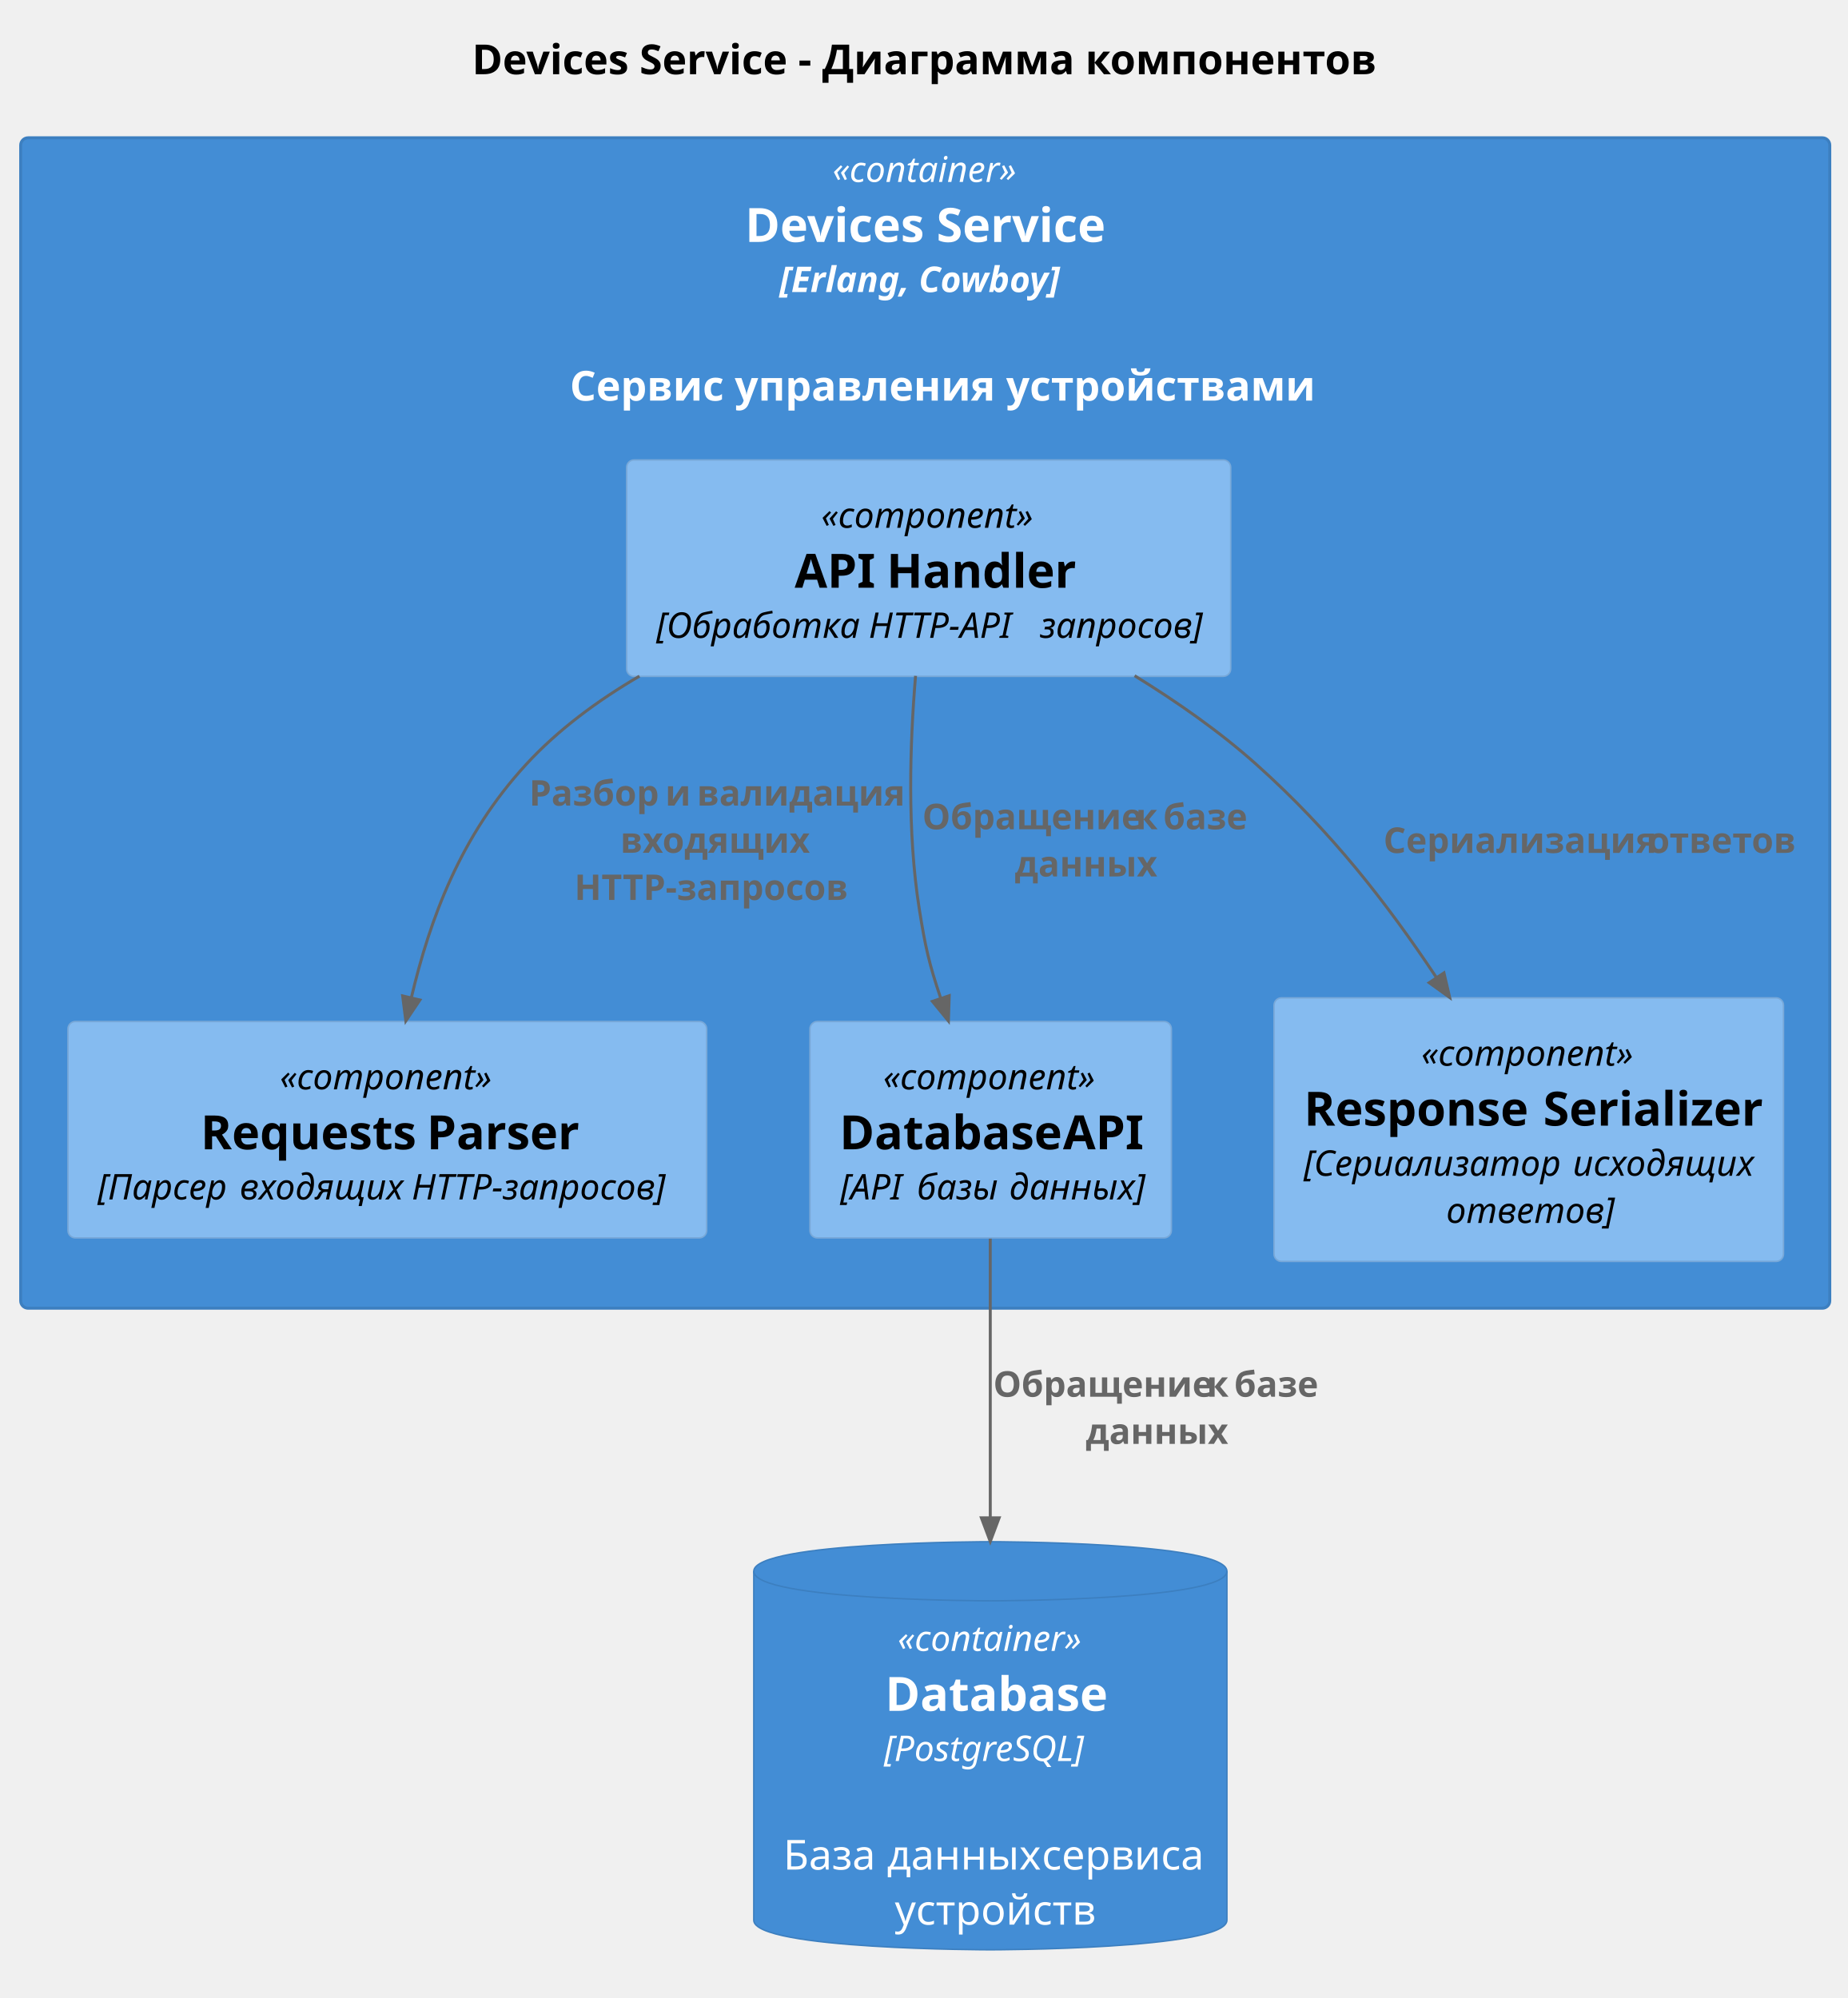
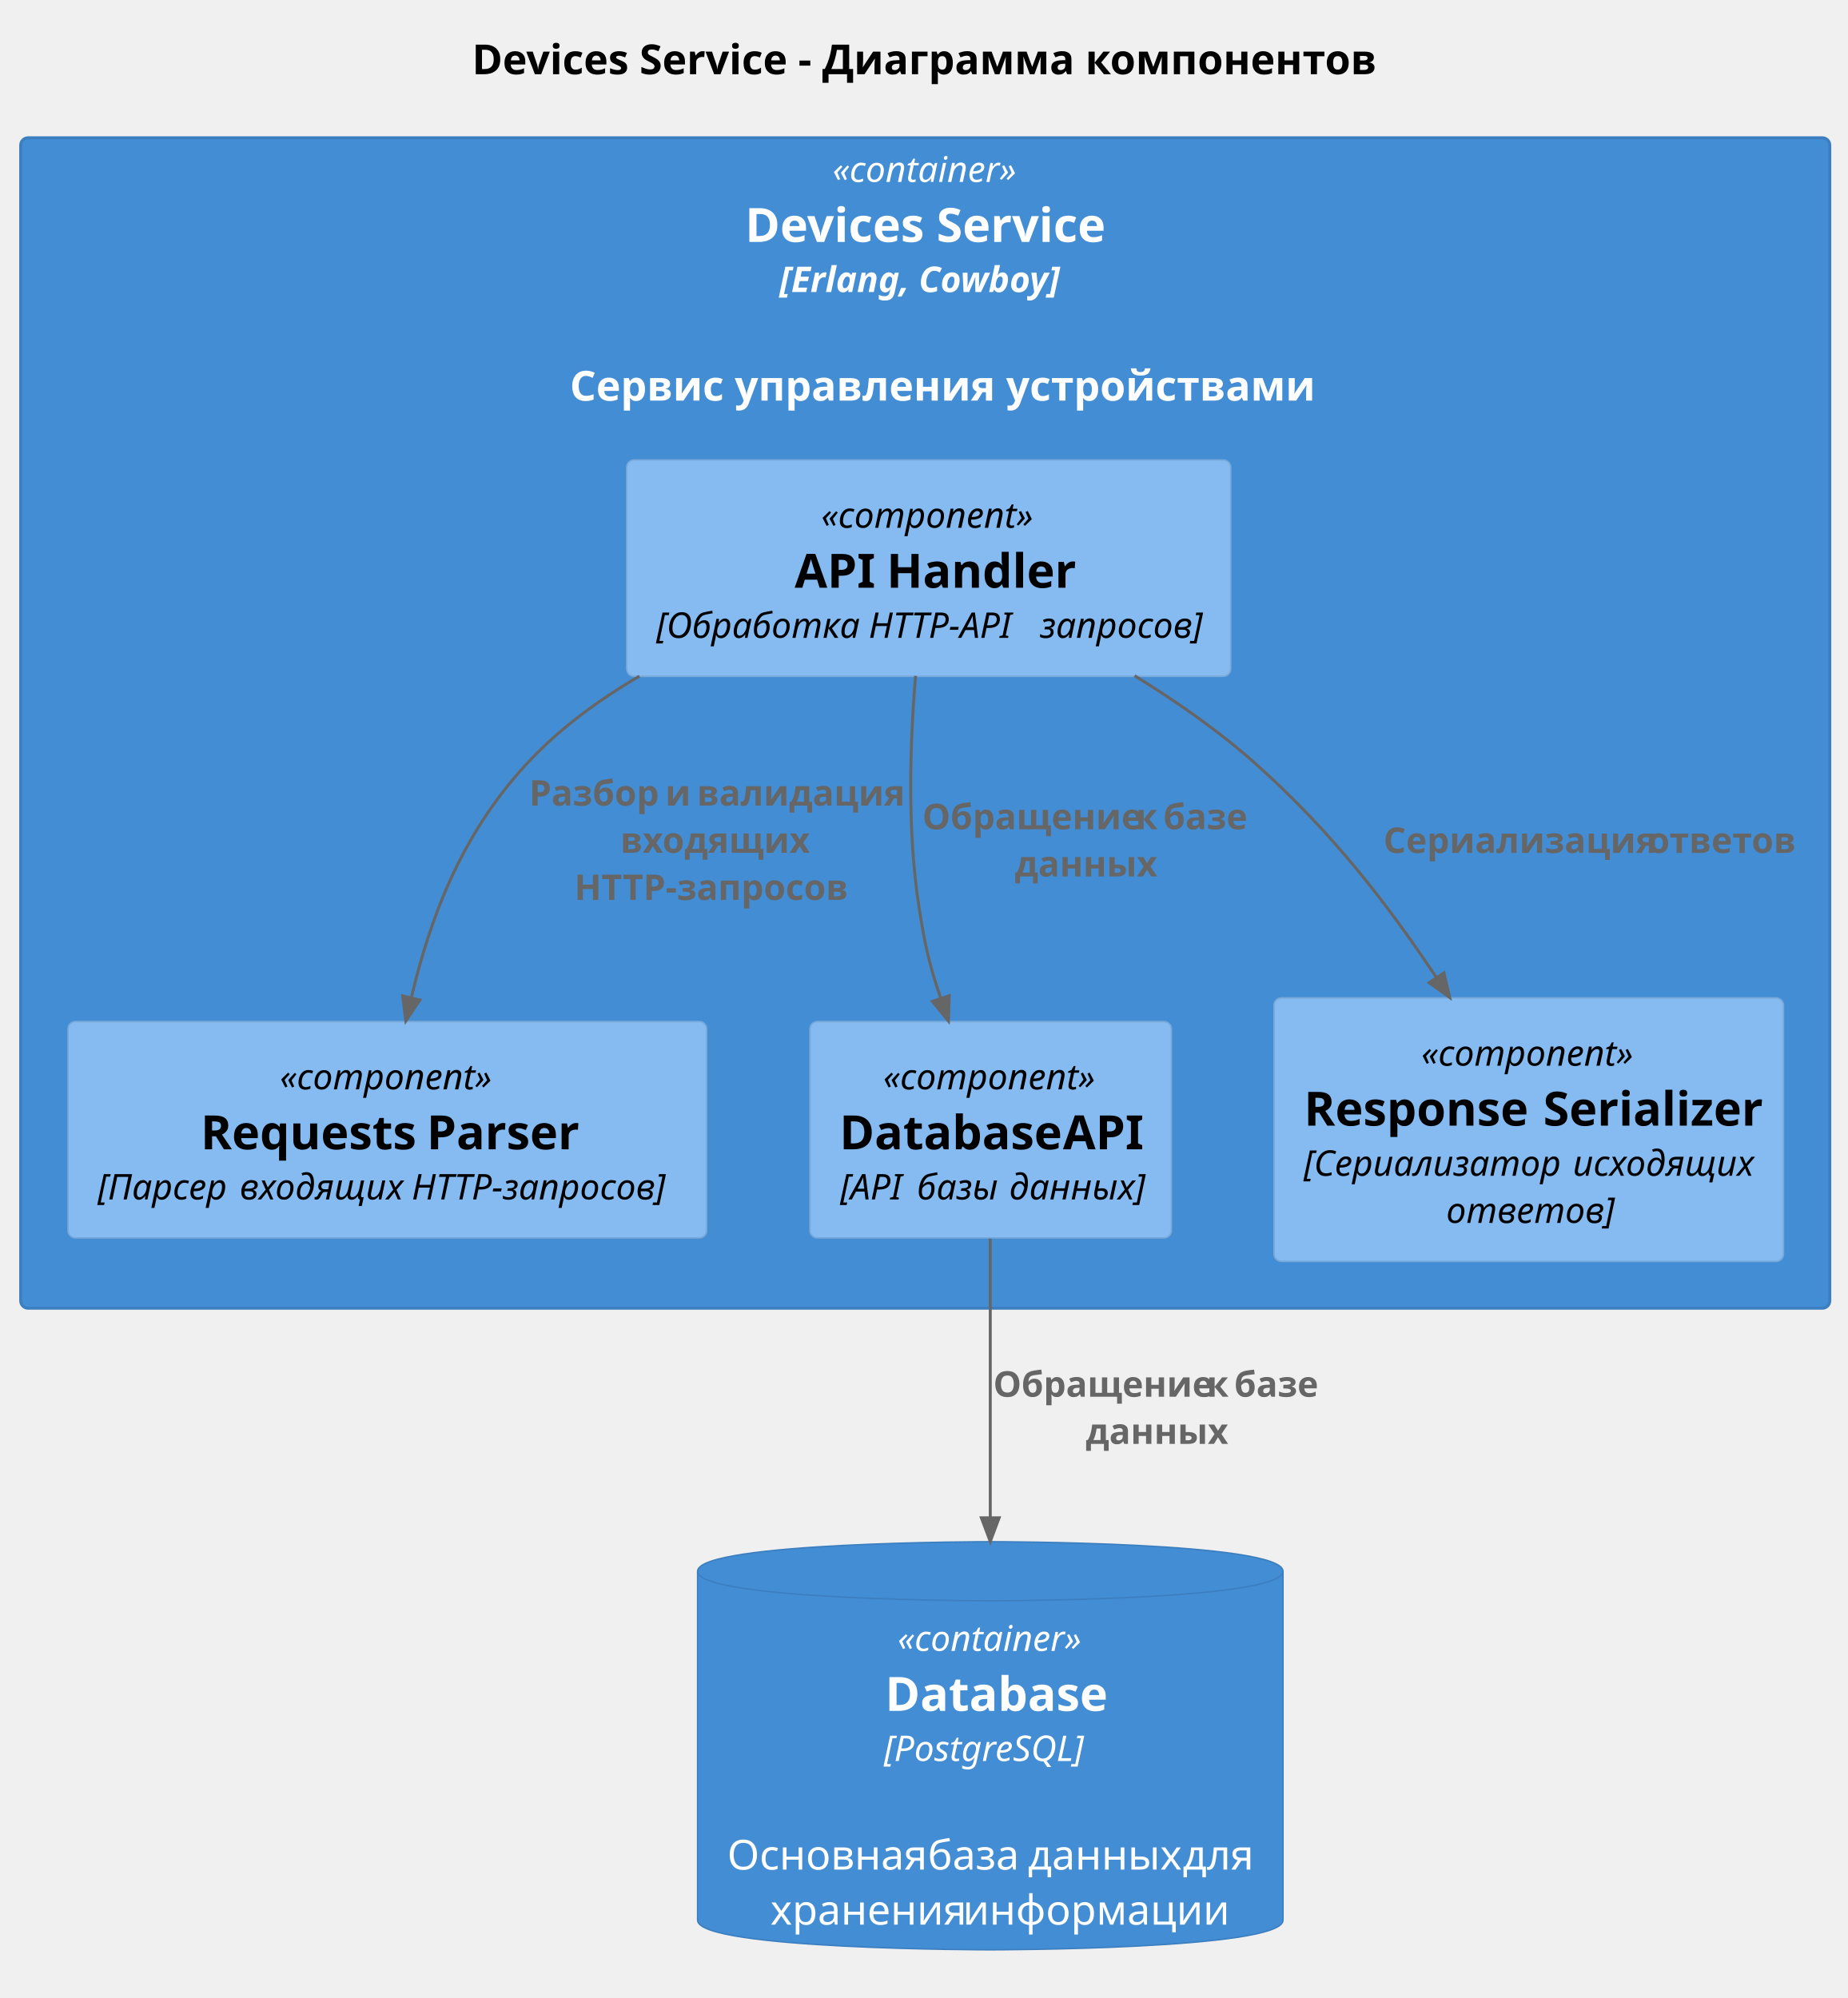
<svg xmlns="http://www.w3.org/2000/svg" contentStyleType="text/css" height="676px" preserveAspectRatio="none" style="width:625px;height:676px;background:#FFFFFF;" version="1.1" viewBox="0 0 625 676" width="625px" zoomAndPan="magnify">
  <defs />
  <g>
    <text fill="#000000" font-family="sans-serif" font-size="14" font-weight="bold" lengthAdjust="spacing" textLength="291.642" x="159.679" y="25.107">Devices Service - Диаграмма компонентов</text>
    <g id="cluster_devices_service">
      <rect fill="#438DD5" height="396" rx="2.5" ry="2.5" style="stroke:#3C7FC0;stroke-width:1.0;" width="612" x="7" y="46.621" />
      <text fill="#FFFFFF" font-family="sans-serif" font-size="12" font-style="italic" lengthAdjust="spacing" textLength="62.713" x="281.644" y="61.57">«container»</text>
      <text fill="#FFFFFF" font-family="sans-serif" font-size="16" font-weight="bold" lengthAdjust="spacing" textLength="121.875" x="252.062" y="81.848">Devices Service</text>
      <text fill="#FFFFFF" font-family="sans-serif" font-size="12" font-style="italic" font-weight="bold" lengthAdjust="spacing" textLength="98.666" x="263.667" y="98.812">[Erlang, Cowboy]</text>
      <text fill="#FFFFFF" font-family="sans-serif" font-size="14" font-weight="bold" lengthAdjust="spacing" textLength="3.89" x="311.055" y="116.932"> </text>
      <text fill="#FFFFFF" font-family="sans-serif" font-size="14" font-weight="bold" lengthAdjust="spacing" textLength="240.461" x="192.769" y="135.553">Сервис управления устройствами</text>
    </g>
    <g id="elem_api_handler">
      <rect fill="#85BBF0" height="73.203" rx="2.5" ry="2.5" style="stroke:#78A8D8;stroke-width:0.5;" width="204.336" x="212" y="155.621" />
      <text fill="#000000" font-family="sans-serif" font-size="12" font-style="italic" lengthAdjust="spacing" textLength="72.721" x="277.808" y="178.57">«component»</text>
      <text fill="#000000" font-family="sans-serif" font-size="16" font-weight="bold" lengthAdjust="spacing" textLength="26.672" x="268.824" y="198.848">API</text>
      <text fill="#000000" font-family="sans-serif" font-size="16" font-weight="bold" lengthAdjust="spacing" textLength="4.445" x="295.496" y="198.848"> </text>
      <text fill="#000000" font-family="sans-serif" font-size="16" font-weight="bold" lengthAdjust="spacing" textLength="59.57" x="299.941" y="198.848">Handler</text>
      <text fill="#000000" font-family="sans-serif" font-size="12" font-style="italic" lengthAdjust="spacing" textLength="68.525" x="222" y="215.812">[Обработка</text>
      <text fill="#000000" font-family="sans-serif" font-size="12" font-style="italic" lengthAdjust="spacing" textLength="3.334" x="290.525" y="215.812"> </text>
      <text fill="#000000" font-family="sans-serif" font-size="12" font-style="italic" lengthAdjust="spacing" textLength="54.668" x="293.859" y="215.812">HTTP-API</text>
      <text fill="#000000" font-family="sans-serif" font-size="12" font-style="italic" lengthAdjust="spacing" textLength="3.334" x="348.527" y="215.812"> </text>
      <text fill="#000000" font-family="sans-serif" font-size="12" font-style="italic" lengthAdjust="spacing" textLength="54.475" x="351.861" y="215.812">запросов]</text>
    </g>
    <g id="elem_requests_parser">
      <rect fill="#85BBF0" height="73.203" rx="2.5" ry="2.5" style="stroke:#78A8D8;stroke-width:0.5;" width="216.06" x="23" y="345.621" />
      <text fill="#000000" font-family="sans-serif" font-size="12" font-style="italic" lengthAdjust="spacing" textLength="72.721" x="94.67" y="368.57">«component»</text>
      <text fill="#000000" font-family="sans-serif" font-size="16" font-weight="bold" lengthAdjust="spacing" textLength="72.023" x="67.886" y="388.848">Requests</text>
      <text fill="#000000" font-family="sans-serif" font-size="16" font-weight="bold" lengthAdjust="spacing" textLength="4.445" x="139.909" y="388.848"> </text>
      <text fill="#000000" font-family="sans-serif" font-size="16" font-weight="bold" lengthAdjust="spacing" textLength="49.82" x="144.355" y="388.848">Parser</text>
      <text fill="#000000" font-family="sans-serif" font-size="12" font-style="italic" lengthAdjust="spacing" textLength="44.725" x="33" y="405.812">[Парсер</text>
      <text fill="#000000" font-family="sans-serif" font-size="12" font-style="italic" lengthAdjust="spacing" textLength="3.334" x="77.725" y="405.812"> </text>
      <text fill="#000000" font-family="sans-serif" font-size="12" font-style="italic" lengthAdjust="spacing" textLength="54.867" x="81.059" y="405.812">входящих</text>
      <text fill="#000000" font-family="sans-serif" font-size="12" font-style="italic" lengthAdjust="spacing" textLength="3.334" x="135.926" y="405.812"> </text>
      <text fill="#000000" font-family="sans-serif" font-size="12" font-style="italic" lengthAdjust="spacing" textLength="89.801" x="139.26" y="405.812">HTTP-запросов]</text>
    </g>
    <g id="elem_db_layer">
      <rect fill="#85BBF0" height="73.203" rx="2.5" ry="2.5" style="stroke:#78A8D8;stroke-width:0.5;" width="122.266" x="274" y="345.621" />
      <text fill="#000000" font-family="sans-serif" font-size="12" font-style="italic" lengthAdjust="spacing" textLength="72.721" x="298.772" y="368.57">«component»</text>
      <text fill="#000000" font-family="sans-serif" font-size="16" font-weight="bold" lengthAdjust="spacing" textLength="71.148" x="284" y="388.848">Database</text>
      <text fill="#000000" font-family="sans-serif" font-size="16" font-weight="bold" lengthAdjust="spacing" textLength="4.445" x="355.148" y="388.848"> </text>
      <text fill="#000000" font-family="sans-serif" font-size="16" font-weight="bold" lengthAdjust="spacing" textLength="26.672" x="359.594" y="388.848">API</text>
      <text fill="#000000" font-family="sans-serif" font-size="12" font-style="italic" lengthAdjust="spacing" textLength="22.676" x="284.206" y="405.812">[API</text>
      <text fill="#000000" font-family="sans-serif" font-size="12" font-style="italic" lengthAdjust="spacing" textLength="3.334" x="306.882" y="405.812"> </text>
      <text fill="#000000" font-family="sans-serif" font-size="12" font-style="italic" lengthAdjust="spacing" textLength="27.832" x="310.216" y="405.812">базы</text>
      <text fill="#000000" font-family="sans-serif" font-size="12" font-style="italic" lengthAdjust="spacing" textLength="3.334" x="338.048" y="405.812"> </text>
      <text fill="#000000" font-family="sans-serif" font-size="12" font-style="italic" lengthAdjust="spacing" textLength="44.678" x="341.382" y="405.812">данных]</text>
    </g>
    <g id="elem_response_serializer">
      <rect fill="#85BBF0" height="89.164" rx="2.5" ry="2.5" style="stroke:#78A8D8;stroke-width:0.5;" width="172.344" x="431" y="337.621" />
      <text fill="#000000" font-family="sans-serif" font-size="12" font-style="italic" lengthAdjust="spacing" textLength="72.721" x="480.812" y="360.57">«component»</text>
      <text fill="#000000" font-family="sans-serif" font-size="16" font-weight="bold" lengthAdjust="spacing" textLength="76.469" x="441.137" y="380.848">Response</text>
      <text fill="#000000" font-family="sans-serif" font-size="16" font-weight="bold" lengthAdjust="spacing" textLength="4.445" x="517.606" y="380.848"> </text>
      <text fill="#000000" font-family="sans-serif" font-size="16" font-weight="bold" lengthAdjust="spacing" textLength="71.156" x="522.051" y="380.848">Serializer</text>
      <text fill="#000000" font-family="sans-serif" font-size="12" font-style="italic" lengthAdjust="spacing" textLength="87.732" x="441" y="397.812">[Сериализатор</text>
      <text fill="#000000" font-family="sans-serif" font-size="12" font-style="italic" lengthAdjust="spacing" textLength="3.334" x="528.732" y="397.812"> </text>
      <text fill="#000000" font-family="sans-serif" font-size="12" font-style="italic" lengthAdjust="spacing" textLength="61.277" x="532.066" y="397.812">исходящих</text>
      <text fill="#000000" font-family="sans-serif" font-size="12" font-style="italic" lengthAdjust="spacing" textLength="55.875" x="489.234" y="413.773">ответов]</text>
    </g>
    <g id="elem_db">
-       <path d="M255,531.621 C255,521.621 335.027,521.621 335.027,521.621 C335.027,521.621 415.055,521.621 415.055,531.621 L415.055,649.688 C415.055,659.688 335.027,659.688 335.027,659.688 C335.027,659.688 255,659.688 255,649.688 L255,531.621 " fill="#438DD5" style="stroke:#3C7FC0;stroke-width:0.5;" />
-       <path d="M255,531.621 C255,541.621 335.027,541.621 335.027,541.621 C335.027,541.621 415.055,541.621 415.055,531.621 " fill="none" style="stroke:#3C7FC0;stroke-width:0.5;" />
-       <text fill="#FFFFFF" font-family="sans-serif" font-size="12" font-style="italic" lengthAdjust="spacing" textLength="62.713" x="303.671" y="558.57">«container»</text>
-       <text fill="#FFFFFF" font-family="sans-serif" font-size="16" font-weight="bold" lengthAdjust="spacing" textLength="71.148" x="299.453" y="578.848">Database</text>
-       <text fill="#FFFFFF" font-family="sans-serif" font-size="12" font-style="italic" lengthAdjust="spacing" textLength="72.035" x="299.01" y="595.812">[PostgreSQL]</text>
-       <text fill="#FFFFFF" font-family="sans-serif" font-size="14" lengthAdjust="spacing" textLength="3.89" x="333.082" y="613.932"> </text>
-       <text fill="#FFFFFF" font-family="sans-serif" font-size="14" lengthAdjust="spacing" textLength="31.179" x="265" y="632.553">База</text>
-       <text fill="#FFFFFF" font-family="sans-serif" font-size="14" lengthAdjust="spacing" textLength="3.89" x="296.179" y="632.553"> </text>
-       <text fill="#FFFFFF" font-family="sans-serif" font-size="14" lengthAdjust="spacing" textLength="48.48" x="300.068" y="632.553">данных</text>
-       <text fill="#FFFFFF" font-family="sans-serif" font-size="14" lengthAdjust="spacing" textLength="3.89" x="348.549" y="632.553"> </text>
-       <text fill="#FFFFFF" font-family="sans-serif" font-size="14" lengthAdjust="spacing" textLength="52.616" x="352.438" y="632.553">сервиса</text>
-       <text fill="#FFFFFF" font-family="sans-serif" font-size="14" lengthAdjust="spacing" textLength="64.654" x="302.7" y="651.174">устройств</text>
+       <path d="M236,531.621 C236,521.621 335.011,521.621 335.011,521.621 C335.011,521.621 434.022,521.621 434.022,531.621 L434.022,649.688 C434.022,659.688 335.011,659.688 335.011,659.688 C335.011,659.688 236,659.688 236,649.688 L236,531.621 " fill="#438DD5" style="stroke:#3C7FC0;stroke-width:0.5;" />
+       <path d="M236,531.621 C236,541.621 335.011,541.621 335.011,541.621 C335.011,541.621 434.022,541.621 434.022,531.621 " fill="none" style="stroke:#3C7FC0;stroke-width:0.5;" />
+       <text fill="#FFFFFF" font-family="sans-serif" font-size="12" font-style="italic" lengthAdjust="spacing" textLength="62.713" x="303.654" y="558.57">«container»</text>
+       <text fill="#FFFFFF" font-family="sans-serif" font-size="16" font-weight="bold" lengthAdjust="spacing" textLength="71.148" x="299.437" y="578.848">Database</text>
+       <text fill="#FFFFFF" font-family="sans-serif" font-size="12" font-style="italic" lengthAdjust="spacing" textLength="72.035" x="298.993" y="595.812">[PostgreSQL]</text>
+       <text fill="#FFFFFF" font-family="sans-serif" font-size="14" lengthAdjust="spacing" textLength="3.89" x="333.066" y="613.932"> </text>
+       <text fill="#FFFFFF" font-family="sans-serif" font-size="14" lengthAdjust="spacing" textLength="63.943" x="246" y="632.553">Основная</text>
+       <text fill="#FFFFFF" font-family="sans-serif" font-size="14" lengthAdjust="spacing" textLength="3.89" x="309.943" y="632.553"> </text>
+       <text fill="#FFFFFF" font-family="sans-serif" font-size="14" lengthAdjust="spacing" textLength="30.01" x="313.833" y="632.553">база</text>
+       <text fill="#FFFFFF" font-family="sans-serif" font-size="14" lengthAdjust="spacing" textLength="3.89" x="343.843" y="632.553"> </text>
+       <text fill="#FFFFFF" font-family="sans-serif" font-size="14" lengthAdjust="spacing" textLength="48.48" x="347.732" y="632.553">данных</text>
+       <text fill="#FFFFFF" font-family="sans-serif" font-size="14" lengthAdjust="spacing" textLength="3.89" x="396.213" y="632.553"> </text>
+       <text fill="#FFFFFF" font-family="sans-serif" font-size="14" lengthAdjust="spacing" textLength="23.919" x="400.103" y="632.553">для</text>
+       <text fill="#FFFFFF" font-family="sans-serif" font-size="14" lengthAdjust="spacing" textLength="61.223" x="260.598" y="651.174">хранения</text>
+       <text fill="#FFFFFF" font-family="sans-serif" font-size="14" lengthAdjust="spacing" textLength="3.89" x="321.821" y="651.174"> </text>
+       <text fill="#FFFFFF" font-family="sans-serif" font-size="14" lengthAdjust="spacing" textLength="83.713" x="325.71" y="651.174">информации</text>
    </g>
    <g id="link_api_handler_requests_parser">
      <path d="M216.33,228.761 C202.22,236.981 188.83,246.861 178,258.621 C155.7,282.831 145.441,310.956 139.131,337.646 " fill="none" id="api_handler-to-requests_parser" style="stroke:#666666;stroke-width:1.0;" />
      <polygon fill="#666666" points="137.29,345.431,142.05,338.336,136.211,336.955,137.29,345.431" style="stroke:#666666;stroke-width:1.0;" />
      <text fill="#666666" font-family="sans-serif" font-size="12" font-weight="bold" lengthAdjust="spacing" textLength="42.715" x="179" y="272.57">Разбор</text>
      <text fill="#666666" font-family="sans-serif" font-size="12" font-weight="bold" lengthAdjust="spacing" textLength="3.334" x="221.715" y="272.57"> </text>
      <text fill="#666666" font-family="sans-serif" font-size="12" font-weight="bold" lengthAdjust="spacing" textLength="7.377" x="225.049" y="272.57">и</text>
      <text fill="#666666" font-family="sans-serif" font-size="12" font-weight="bold" lengthAdjust="spacing" textLength="3.334" x="232.426" y="272.57"> </text>
      <text fill="#666666" font-family="sans-serif" font-size="12" font-weight="bold" lengthAdjust="spacing" textLength="65.098" x="235.76" y="272.57">валидация</text>
      <text fill="#666666" font-family="sans-serif" font-size="12" font-weight="bold" lengthAdjust="spacing" textLength="60.176" x="209.841" y="288.531">входящих</text>
      <text fill="#666666" font-family="sans-serif" font-size="12" font-weight="bold" lengthAdjust="spacing" textLength="91.254" x="194.302" y="304.492">HTTP-запросов</text>
    </g>
    <g id="link_api_handler_db_layer">
      <path d="M309.73,228.671 C307.82,251.391 306.83,281.401 311,307.621 C313,320.211 314.264,326.004 318.274,337.844 " fill="none" id="api_handler-to-db_layer" style="stroke:#666666;stroke-width:1.0;" />
      <polygon fill="#666666" points="320.84,345.421,321.115,336.882,315.432,338.806,320.84,345.421" style="stroke:#666666;stroke-width:1.0;" />
      <text fill="#666666" font-family="sans-serif" font-size="12" font-weight="bold" lengthAdjust="spacing" textLength="68.848" x="312" y="280.57">Обращение</text>
      <text fill="#666666" font-family="sans-serif" font-size="12" font-weight="bold" lengthAdjust="spacing" textLength="3.334" x="380.848" y="280.57"> </text>
      <text fill="#666666" font-family="sans-serif" font-size="12" font-weight="bold" lengthAdjust="spacing" textLength="6.006" x="384.182" y="280.57">к</text>
      <text fill="#666666" font-family="sans-serif" font-size="12" font-weight="bold" lengthAdjust="spacing" textLength="3.334" x="390.188" y="280.57"> </text>
      <text fill="#666666" font-family="sans-serif" font-size="12" font-weight="bold" lengthAdjust="spacing" textLength="26.725" x="393.522" y="280.57">базе</text>
      <text fill="#666666" font-family="sans-serif" font-size="12" font-weight="bold" lengthAdjust="spacing" textLength="45.709" x="343.269" y="296.531">данных</text>
    </g>
    <g id="link_api_handler_response_serializer">
      <path d="M383.83,228.621 C398.18,237.451 412.66,247.581 425,258.621 C450.57,281.501 469.296,305.763 485.986,330.823 " fill="none" id="api_handler-to-response_serializer" style="stroke:#666666;stroke-width:1.0;" />
      <polygon fill="#666666" points="490.42,337.481,488.482,329.16,483.488,332.486,490.42,337.481" style="stroke:#666666;stroke-width:1.0;" />
      <text fill="#666666" font-family="sans-serif" font-size="12" font-weight="bold" lengthAdjust="spacing" textLength="86.115" x="468" y="288.57">Сериализация</text>
      <text fill="#666666" font-family="sans-serif" font-size="12" font-weight="bold" lengthAdjust="spacing" textLength="3.334" x="554.115" y="288.57"> </text>
      <text fill="#666666" font-family="sans-serif" font-size="12" font-weight="bold" lengthAdjust="spacing" textLength="47.842" x="557.449" y="288.57">ответов</text>
    </g>
    <g id="link_db_layer_db">
      <path d="M335,419.091 C335,447.281 335,479.341 335,513.541 " fill="none" id="db_layer-to-db" style="stroke:#666666;stroke-width:1.0;" />
      <polygon fill="#666666" points="335,521.541,338,513.541,332,513.541,335,521.541" style="stroke:#666666;stroke-width:1.0;" />
      <text fill="#666666" font-family="sans-serif" font-size="12" font-weight="bold" lengthAdjust="spacing" textLength="68.848" x="336" y="472.57">Обращение</text>
      <text fill="#666666" font-family="sans-serif" font-size="12" font-weight="bold" lengthAdjust="spacing" textLength="3.334" x="404.848" y="472.57"> </text>
      <text fill="#666666" font-family="sans-serif" font-size="12" font-weight="bold" lengthAdjust="spacing" textLength="6.006" x="408.182" y="472.57">к</text>
      <text fill="#666666" font-family="sans-serif" font-size="12" font-weight="bold" lengthAdjust="spacing" textLength="3.334" x="414.188" y="472.57"> </text>
      <text fill="#666666" font-family="sans-serif" font-size="12" font-weight="bold" lengthAdjust="spacing" textLength="26.725" x="417.522" y="472.57">базе</text>
      <text fill="#666666" font-family="sans-serif" font-size="12" font-weight="bold" lengthAdjust="spacing" textLength="45.709" x="367.269" y="488.531">данных</text>
    </g>
  </g>
</svg>
